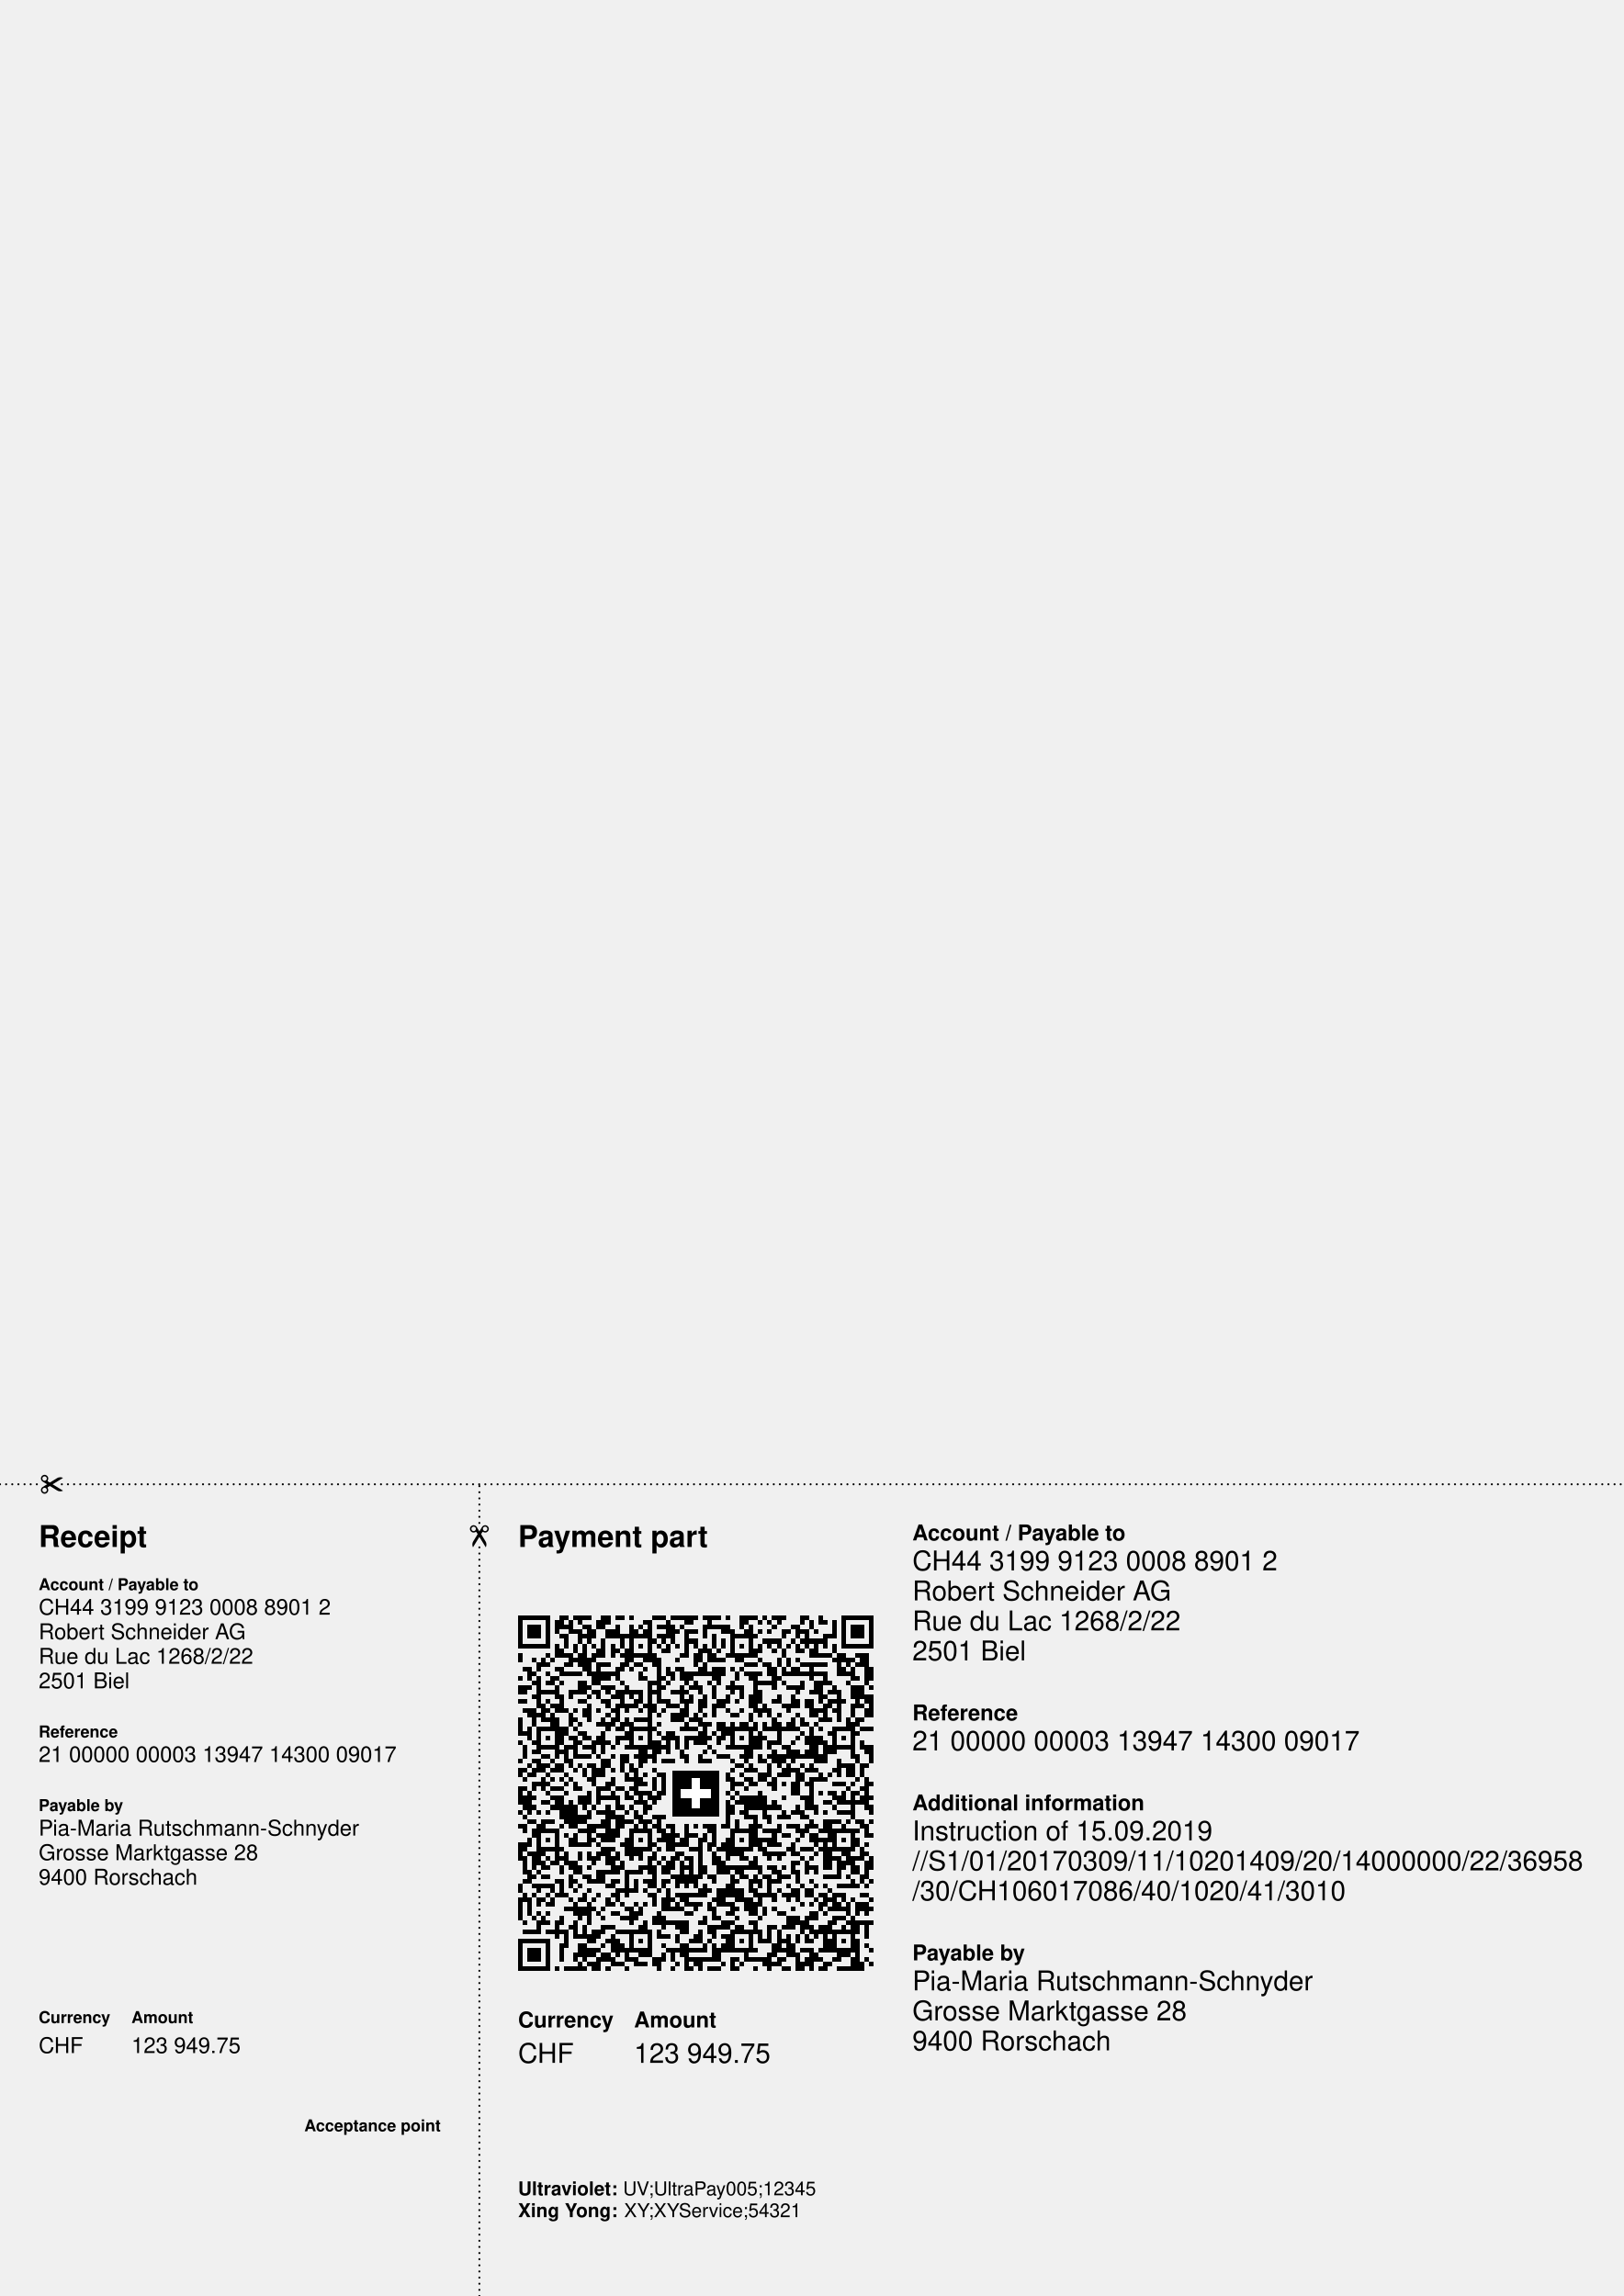
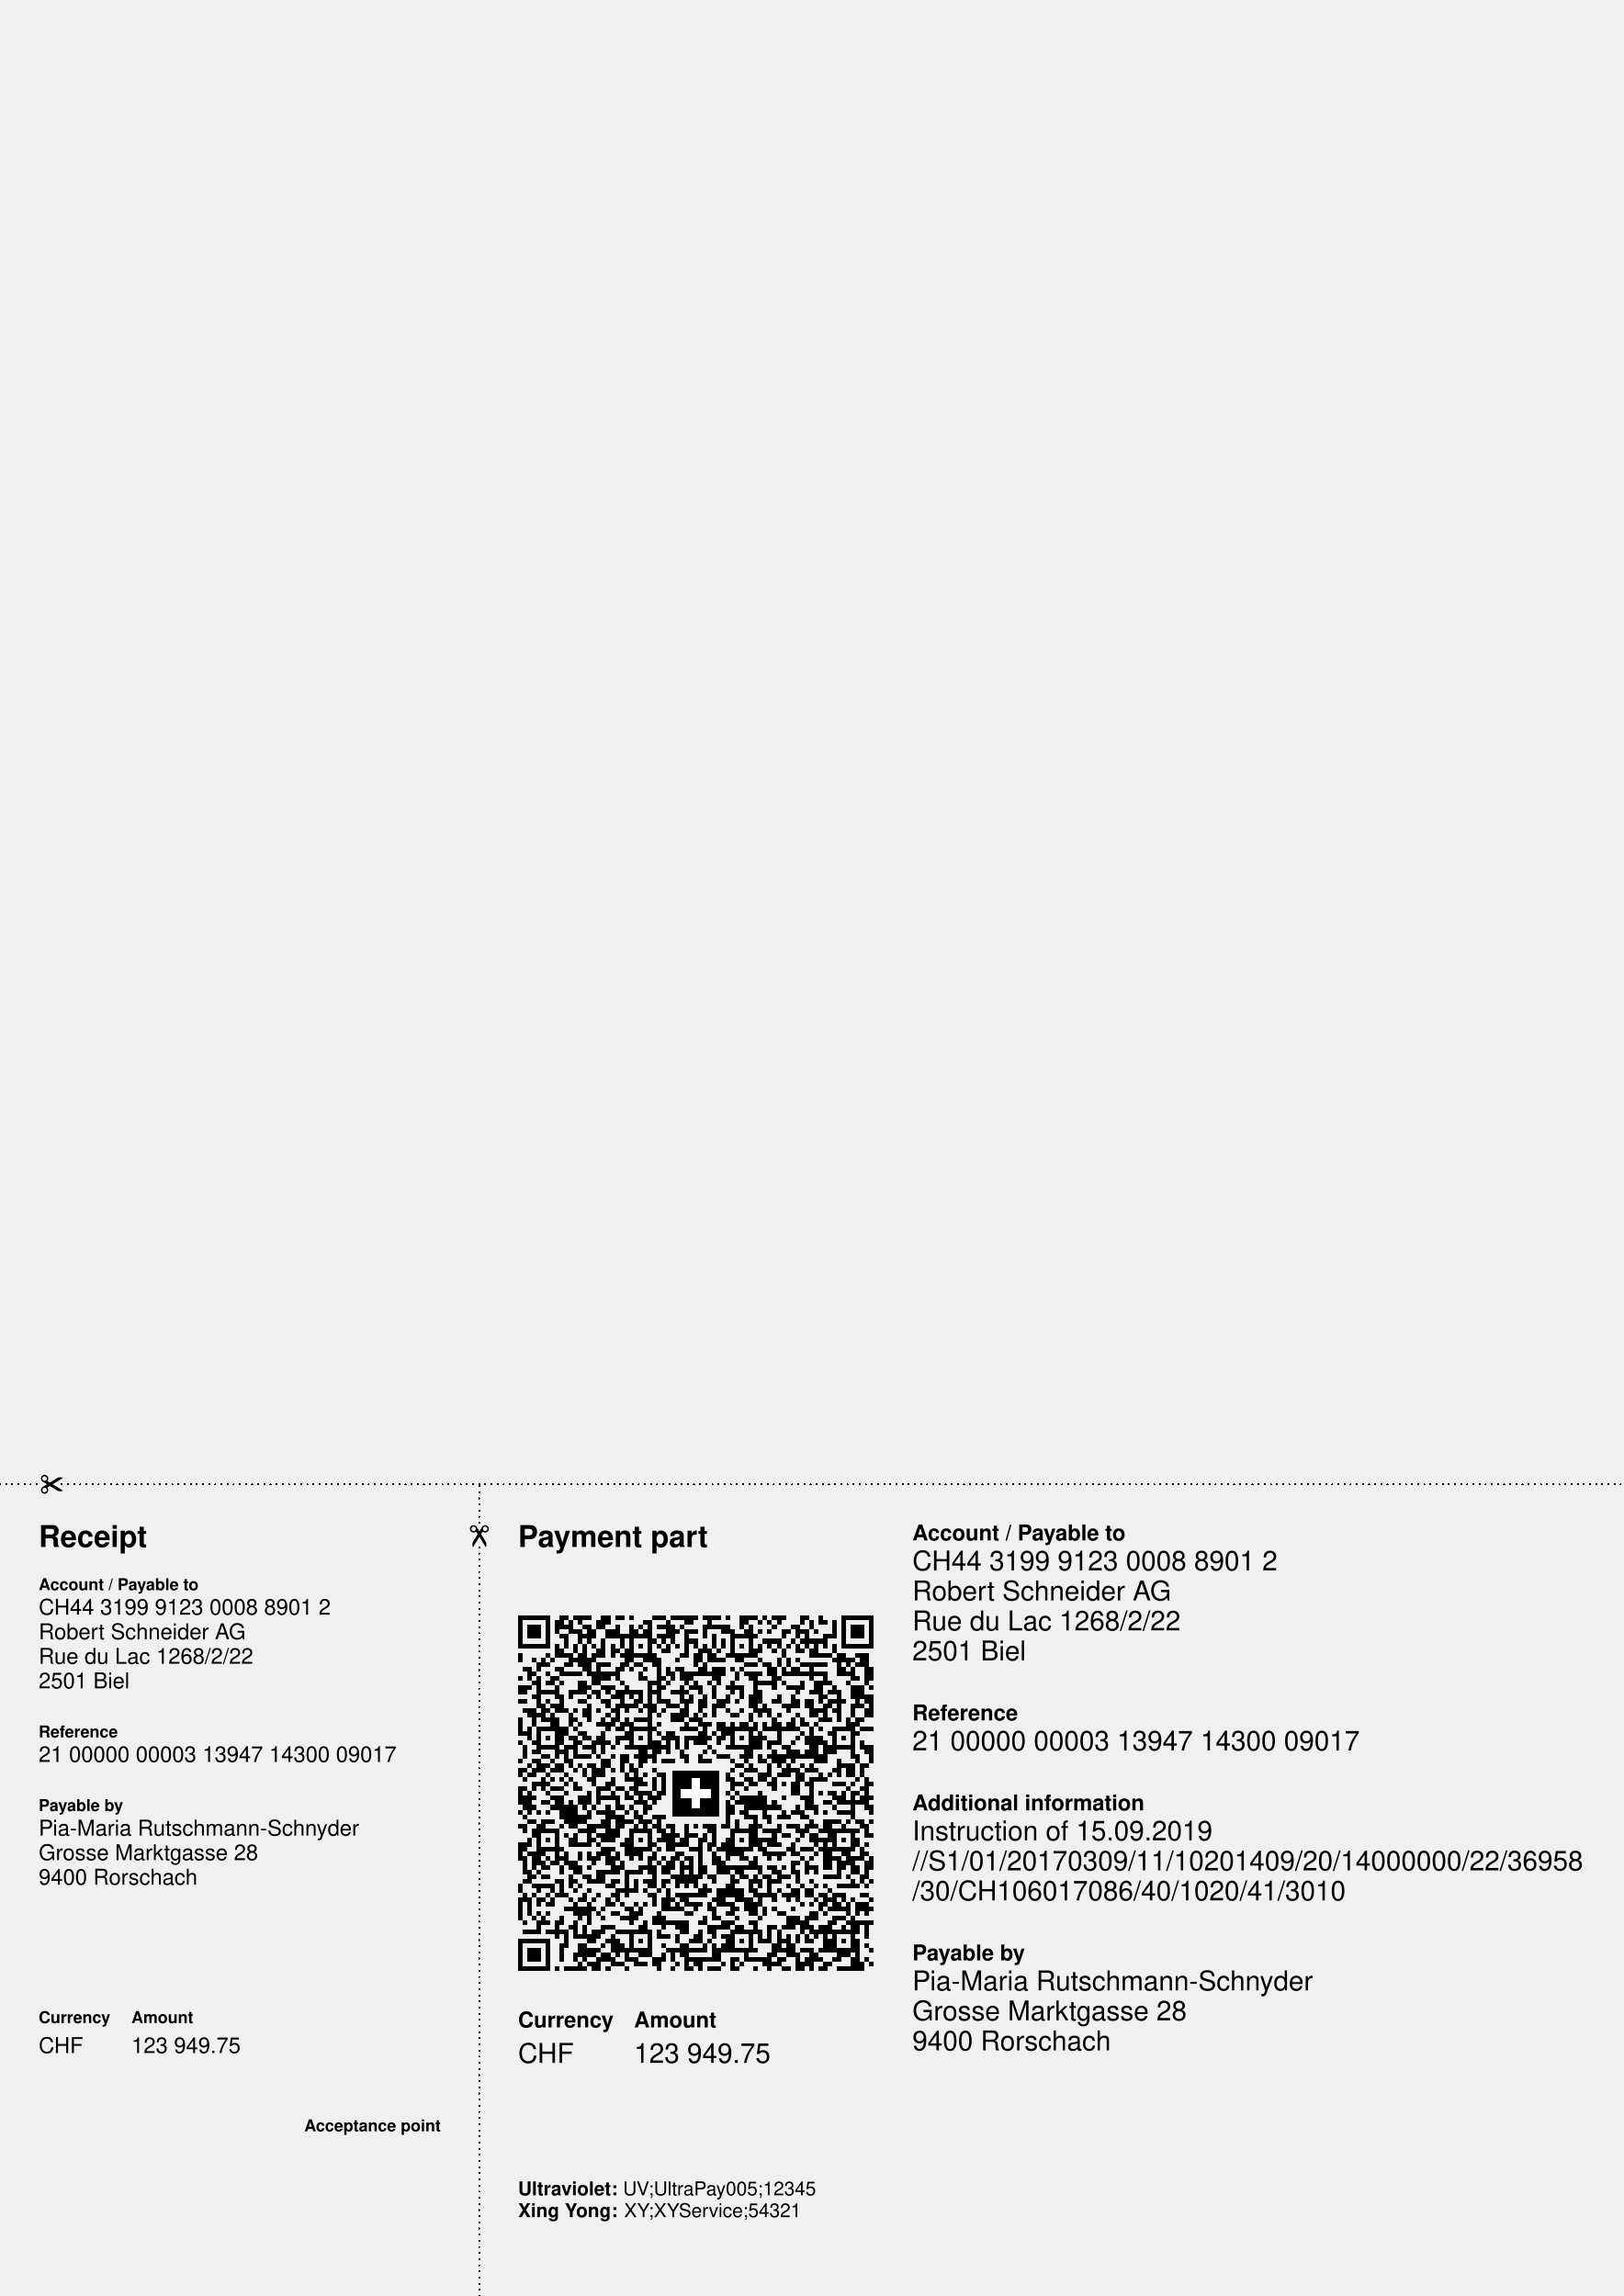
<svg xmlns="http://www.w3.org/2000/svg" width="210mm" height="297mm" version="1.1" viewBox="0 0 595.276 841.89">
  <g font-family="Helvetica,Arial,&quot;Liberation Sans&quot;" transform="translate(0 841.89)">
    <g transform="translate(189.921 -0)">
      <text x="0" y="-274.665" font-size="11" font-weight="bold">Payment part</text>
    </g>
    <g transform="translate(189.921 -119.055) scale(1.693)">
      <path fill="#000000" shape-rendering="crispEdges" d="M0,-77h7v1h-7zm9,0h1v3h-1zm1,0h1v1h-1zm2,0h4v1h-4zm6,0h2v2h-2zm3,0h2v1h-2z m3,0h1v1h-1zm5,0h3v1h-3zm4,0h6v1h-6zm7,0h4v1h-4zm5,0h1v1h-1zm3,0h4v1h-4z m5,0h1v1h-1zm2,0h3v1h-3zm6,0h2v1h-2zm4,0h1v2h-1zm5,0h7v1h-7zm-70,1h1v6h-1z m6,0h1v6h-1zm2,0h1v3h-1zm3,0h1v3h-1zm2,0h1v1h-1zm4,0h1v2h-1zm10,0h2v1h-2z m5,0h1v4h-1zm4,0h2v1h-2zm5,0h1v2h-1zm7,0h2v1h-2zm4,0h1v1h-1zm2,0h1v1h-1z m2,0h1v1h-1zm5,0h1v1h-1zm2,0h1v2h-1zm3,0h1v1h-1zm2,0h1v4h-1zm2,0h1v6h-1z m6,0h1v6h-1zm-74,1h3v3h-3zm8,0h1v1h-1zm4,0h2v1h-2zm4,0h1v1h-1zm3,0h1v3h-1z m3,0h1v8h-1zm2,0h1v1h-1zm2,0h1v8h-1zm2,0h2v1h-2zm3,0h1v4h-1zm2,0h1v1h-1z m5,0h1v3h-1zm2,0h4v1h-4zm6,0h1v1h-1zm2,0h1v7h-1zm5,0h1v1h-1zm4,0h2v1h-2z m13,0h3v3h-3zm-60,1h2v1h-2zm3,0h2v2h-2zm4,0h2v2h-2zm6,0h1v2h-1zm2,0h1v2h-1z m7,0h1v1h-1zm2,0h1v6h-1zm1,0h2v1h-2zm7,0h3v1h-3zm5,0h1v2h-1zm3,0h1v1h-1z m2,0h1v1h-1zm3,0h2v1h-2zm3,0h3v1h-3zm4,0h1v1h-1zm-55,1h2v1h-2zm4,0h2v1h-2z m9,0h1v3h-1zm1,0h1v1h-1zm3,0h1v1h-1zm4,0h2v1h-2zm12,0h1v3h-1zm4,0h1v5h-1z m1,0h2v1h-2zm4,0h1v1h-1zm6,0h1v1h-1zm3,0h1v1h-1zm2,0h1v3h-1zm4,0h1v3h-1z m1,0h1v1h-1zm-57,1h1v2h-1zm3,0h1v1h-1zm2,0h1v1h-1zm3,0h1v4h-1zm11,0h1v1h-1z m2,0h1v1h-1zm6,0h2v1h-2zm7,0h1v2h-1zm9,0h4v1h-4zm6,0h1v1h-1zm2,0h1v1h-1z m2,0h3v1h-3zm-62,1h5v1h-5zm7,0h1v3h-1zm4,0h1v2h-1zm2,0h1v6h-1zm2,0h1v1h-1z m4,0h1v3h-1zm6,0h1v1h-1zm4,0h1v1h-1zm2,0h1v2h-1zm2,0h1v1h-1zm4,0h1v1h-1z m2,0h1v2h-1zm8,0h1v1h-1zm4,0h1v2h-1zm2,0h1v1h-1zm2,0h1v1h-1zm2,0h1v1h-1z m2,0h1v2h-1zm4,0h1v3h-1zm4,0h1v2h-1zm3,0h5v1h-5zm-62,1h1v2h-1zm8,0h1v2h-1z m4,0h1v1h-1zm2,0h1v4h-1zm8,0h1v1h-1zm8,0h1v3h-1zm2,0h1v3h-1zm2,0h1v1h-1z m8,0h1v2h-1zm4,0h1v1h-1zm2,0h1v2h-1zm4,0h1v1h-1zm2,0h1v2h-1zm-63,1h1v2h-1z m6,0h1v1h-1zm4,0h2v1h-2zm3,0h1v3h-1zm3,0h1v2h-1zm6,0h1v1h-1zm3,0h3v1h-3z m4,0h1v3h-1zm6,0h1v1h-1zm3,0h1v3h-1zm4,0h1v2h-1zm3,0h1v1h-1zm2,0h2v2h-2z m2,0h1v1h-1zm16,0h3v1h-3zm4,0h1v5h-1zm1,0h1v2h-1zm3,0h3v1h-3zm-70,1h1v1h-1z m2,0h1v2h-1zm2,0h1v1h-1zm4,0h2v1h-2zm4,0h1v4h-1zm12,0h1v1h-1zm3,0h1v10h-1z m4,0h1v1h-1zm9,0h2v1h-2zm9,0h1v1h-1zm4,0h1v2h-1zm2,0h1v2h-1zm2,0h1v1h-1z m8,0h1v1h-1zm3,0h2v1h-2zm3,0h2v2h-2zm-70,1h1v2h-1zm2,0h1v1h-1zm4,0h2v1h-2z m7,0h1v5h-1zm1,0h2v1h-2zm4,0h1v2h-1zm3,0h2v1h-2zm15,0h1v3h-1zm9,0h3v1h-3z m4,0h2v1h-2zm8,0h6v1h-6zm10,0h1v1h-1zm2,0h1v1h-1zm-72,1h2v1h-2zm7,0h2v1h-2z m13,0h1v3h-1zm3,0h1v1h-1zm3,0h1v1h-1zm5,0h1v2h-1zm2,0h2v1h-2zm5,0h1v2h-1z m3,0h3v2h-3zm4,0h1v1h-1zm2,0h1v1h-1zm6,0h2v2h-2zm3,0h1v2h-1zm2,0h2v2h-2z m4,0h1v3h-1zm7,0h1v2h-1zm2,0h1v3h-1zm3,0h2v3h-2zm-73,1h2v1h-2zm4,0h1v1h-1z m3,0h5v1h-5zm7,0h1v3h-1zm2,0h2v2h-2zm2,0h1v1h-1zm6,0h1v2h-1zm7,0h1v2h-1z m2,0h3v2h-3zm3,0h1v1h-1zm3,0h1v1h-1zm6,0h1v2h-1zm2,0h4v1h-4zm9,0h1v1h-1z m3,0h2v1h-2zm3,0h3v1h-3zm7,0h1v1h-1zm-71,1h1v1h-1zm2,0h1v1h-1zm2,0h1v7h-1z m3,0h2v1h-2zm20,0h1v1h-1zm4,0h1v1h-1zm11,0h2v1h-2zm8,0h2v1h-2zm5,0h1v3h-1z m1,0h1v1h-1zm10,0h1v2h-1zm7,0h1v1h-1zm-70,1h1v1h-1zm3,0h2v1h-2zm3,0h1v1h-1z m4,0h2v3h-2zm9,0h1v1h-1zm6,0h1v15h-1zm1,-0h1v1h-1zm3,0h1v1h-1zm4,0h1v1h-1z m2,0h1v2h-1zm3,0h1v1h-1zm2,0h1v1h-1zm3,0h1v3h-1zm5,0h1v7h-1zm1,0h3v1h-3z m5,0h1v1h-1zm4,0h1v2h-1zm3,0h2v3h-2zm3,0h1v1h-1zm4,0h1v1h-1zm4,0h1v1h-1z m-75,1h2v2h-2zm2,0h1v1h-1zm6,0h1v3h-1zm7,0h1v1h-1zm3,0h3v1h-3zm5,0h1v2h-1z m8,0h1v1h-1zm4,0h1v4h-1zm2,0h1v1h-1zm2,0h1v2h-1zm3,0h1v3h-1zm3,0h1v1h-1z m2,0h2v1h-2zm11,0h3v1h-3zm10,0h1v2h-1zm4,0h3v3h-3zm4,0h1v1h-1zm-71,1h3v1h-3z m6,0h2v1h-2zm5,0h2v1h-2zm3,0h1v1h-1zm2,0h2v2h-2zm3,0h3v1h-3zm5,0h1v1h-1z m4,0h2v1h-2zm3,0h1v1h-1zm12,0h1v2h-1zm4,0h1v3h-1zm8,0h1v1h-1zm3,0h1v1h-1z m4,0h1v1h-1zm2,0h1v7h-1zm-66,1h1v1h-1zm6,0h1v4h-1zm2,0h1v1h-1zm4,0h1v1h-1z m2,0h1v1h-1zm3,0h1v1h-1zm4,0h1v1h-1zm2,0h1v2h-1zm11,0h1v2h-1zm3,0h1v3h-1z m5,0h1v2h-1zm5,0h1v3h-1zm6,0h1v2h-1zm3,0h1v3h-1zm6,0h2v1h-2zm10,0h2v2h-2z m-75,1h2v1h-2zm6,0h1v1h-1zm7,0h2v1h-2zm5,0h2v1h-2zm4,0h1v2h-1zm3,0h1v2h-1z m6,0h2v1h-2zm5,0h1v4h-1zm3,0h1v3h-1zm4,0h2v2h-2zm4,0h1v1h-1zm8,0h1v1h-1z m5,0h1v2h-1zm2,0h2v2h-2zm3,0h1v1h-1zm2,0h2v1h-2zm3,0h1v1h-1zm3,0h1v2h-1z m-68,1h1v4h-1zm2,0h2v1h-2zm8,0h1v4h-1zm4,0h1v1h-1zm2,0h1v4h-1zm2,0h2v1h-2z m4,0h1v1h-1zm2,0h1v2h-1zm3,0h3v1h-3zm10,0h1v3h-1zm11,0h1v2h-1zm4,0h2v1h-2z m9,0h1v4h-1zm1,0h1v1h-1zm5,0h1v3h-1zm2,0h1v1h-1zm2,0h1v3h-1zm-75,1h3v1h-3z m5,0h1v1h-1zm2,0h1v1h-1zm2,0h1v1h-1zm2,0h1v1h-1zm2,0h1v2h-1zm3,0h1v1h-1z m3,0h1v1h-1zm3,0h1v1h-1zm3,0h1v1h-1zm5,0h1v1h-1zm4,0h1v3h-1zm10,0h1v1h-1z m3,0h1v1h-1zm4,0h1v2h-1zm2,0h1v2h-1zm4,0h1v1h-1zm5,0h2v2h-2zm2,0h1v1h-1z m3,0h1v1h-1zm7,0h1v2h-1zm-73,1h3v1h-3zm5,0h1v4h-1zm4,0h1v3h-1zm8,0h1v1h-1z m11,0h1v1h-1zm3,0h2v2h-2zm5,0h1v2h-1zm2,0h1v1h-1zm6,0h2v1h-2zm4,0h1v2h-1z m6,0h1v1h-1zm4,0h1v1h-1zm-60,1h1v4h-1zm3,0h1v2h-1zm3,0h1v1h-1zm2,-0h1v9h-1z m4,0h1v1h-1zm6,0h1v2h-1zm2,0h1v2h-1zm3,0h1v2h-1zm2,0h3v1h-3zm12,0h1v1h-1z m2,0h1v2h-1zm16,0h1v3h-1zm4,0h1v3h-1zm2,0h1v2h-1zm4,0h1v1h-1zm2,0h1v1h-1z m4,0h1v3h-1zm2,0h2v1h-2zm-60,1h1v1h-1zm4,0h1v1h-1zm2,0h1v2h-1zm3,0h1v2h-1z m2,0h1v6h-1zm6,0h1v1h-1zm6,0h1v2h-1zm4,0h1v5h-1zm1,0h1v1h-1zm2,0h2v2h-2z m3,0h1v6h-1zm2,0h2v2h-2zm3,0h1v2h-1zm2,0h1v2h-1zm3,0h1v5h-1zm2,0h1v2h-1z m4,0h1v1h-1zm2,0h1v1h-1zm8,-0h1v8h-1zm1,0h1v1h-1zm-71,1h1v3h-1zm2,-0h1v6h-1z m1,0h2v1h-2zm4,0h2v2h-2zm3,0h1v1h-1zm9,0h1v1h-1zm4,0h3v1h-3zm4,0h1v1h-1z m6,0h1v1h-1zm2,0h2v1h-2zm8,0h1v2h-1zm2,0h1v1h-1zm3,-0h1v7h-1zm4,0h1v1h-1z m3,0h1v1h-1zm3,0h1v1h-1zm3,-0h1v7h-1zm2,0h1v1h-1zm3,-0h1v6h-1zm1,0h2v1h-2z m5,0h3v1h-3zm-73,1h1v1h-1zm12,0h2v1h-2zm5,-0h1v5h-1zm5,0h1v2h-1zm7,0h1v1h-1z m2,-0h1v5h-1zm1,0h1v2h-1zm6,0h1v3h-1zm3,0h1v1h-1zm2,0h1v2h-1zm8,0h1v4h-1z m9,0h1v1h-1zm6,0h1v1h-1zm6,0h1v1h-1zm-67,1h1v1h-1zm3,0h1v2h-1zm2,0h2v1h-2z m3,0h2v1h-2zm3,0h1v2h-1zm4,0h2v1h-2zm5,0h1v1h-1zm5,0h1v1h-1zm3,0h1v3h-1z m2,0h3v1h-3zm5,0h1v1h-1zm2,0h1v2h-1zm5,0h1v1h-1zm3,0h1v3h-1zm2,0h1v1h-1z m7,0h1v1h-1zm2,0h1v2h-1zm2,0h1v6h-1zm1,0h1v2h-1zm5,0h1v1h-1zm-70,1h1v1h-1z m3,0h1v1h-1zm9,-0h1v4h-1zm1,0h1v1h-1zm3,-0h1v3h-1zm3,0h1v1h-1zm2,0h1v1h-1z m8,-0h2v3h-2zm7,0h1v2h-1zm2,0h1v1h-1zm16,0h2v1h-2zm5,0h1v1h-1zm7,0h1v5h-1z m8,0h1v2h-1zm-73,1h1v3h-1zm4,0h3v1h-3zm5,0h1v4h-1zm1,0h1v1h-1zm3,0h2v1h-2z m6,0h1v1h-1zm3,0h1v1h-1zm2,0h3v1h-3zm6,0h1v1h-1zm10,0h1v1h-1zm4,0h1v1h-1z m2,0h3v1h-3zm7,0h1v1h-1zm3,0h2v1h-2zm10,-0h1v2h-1zm2,0h3v1h-3zm6,-0h2v2h-2z m-72,1h1v1h-1zm6,0h1v1h-1zm17,0h2v3h-2zm9,-0h1v2h-1zm5,0h1v1h-1zm2,0h1v1h-1z m7,0h1v3h-1zm6,0h1v3h-1zm3,-0h3v2h-3zm4,0h1v2h-1zm-57,1h2v1h-2zm8,0h3v1h-3z m4,0h1v1h-1zm3,0h1v1h-1zm2,0h2v2h-2zm3,-0h1v1h-1zm3,0h2v1h-2zm8,0h1v2h-1z m3,0h1v2h-1zm4,-0h3v1h-3zm5,0h1v1h-1zm4,0h1v2h-1zm2,-0h1v1h-1zm2,0h2v2h-2z m5,-0h1v1h-1zm4,0h1v2h-1zm8,0h1v2h-1zm3,0h1v2h-1zm-76,1h1v1h-1zm3,0h2v1h-2z m4,0h1v1h-1zm4,0h1v2h-1zm7,0h2v2h-2zm11,0h1v1h-1zm2,0h3v1h-3zm9,0h2v1h-2z m6,0h1v1h-1zm7,0h1v1h-1zm6,0h1v1h-1zm10,0h1v4h-1zm-67,1h1v1h-1zm2,0h2v2h-2z m2,0h1v1h-1zm2,0h2v2h-2zm5,0h1v1h-1zm2,0h2v1h-2zm7,0h1v2h-1zm2,0h1v2h-1z m2,0h1v1h-1zm21,0h2v1h-2zm3,0h1v2h-1zm4,0h1v3h-1zm2,0h1v1h-1zm2,0h1v3h-1z m3,0h1v1h-1zm2,0h1v2h-1zm7,0h3v1h-3zm4,0h1v3h-1zm1,0h1v1h-1zm-75,1h2v1h-2z m3,0h1v2h-1zm4,0h1v1h-1zm5,0h1v1h-1zm2,0h1v2h-1zm2,0h3v2h-3zm4,0h1v1h-1z m5,-0h1v6h-1zm4,0h1v1h-1zm17,0h1v1h-1zm3,0h1v1h-1zm2,0h1v1h-1zm6,0h1v2h-1z m2,0h2v1h-2zm3,0h1v1h-1zm2,0h1v1h-1zm4,0h1v1h-1zm3,0h2v2h-2zm-71,1h1v1h-1z m2,0h1v1h-1zm4,0h1v1h-1zm4,0h1v1h-1zm13,0h1v2h-1zm4,0h1v1h-1zm3,0h2v1h-2z m15,0h1v2h-1zm3,0h1v1h-1zm4,0h2v2h-2zm4,0h1v1h-1zm4,-0h1v5h-1zm1,0h1v2h-1z m4,0h1v2h-1zm2,0h1v1h-1zm-66,1h1v1h-1zm4,-0h1v3h-1zm2,0h1v1h-1zm2,0h1v1h-1z m2,0h1v1h-1zm4,0h2v1h-2zm5,-0h1v2h-1zm4,0h1v1h-1zm2,-0h1v2h-1zm3,0h1v3h-1z m2,0h1v4h-1zm15,0h1v3h-1zm3,0h2v1h-2zm6,-0h1v3h-1zm8,0h1v7h-1zm1,0h1v1h-1z m2,0h1v1h-1zm7,0h1v1h-1zm2,-0h1v7h-1zm-72,1h2v1h-2zm3,0h1v1h-1zm4,0h1v1h-1z m2,0h1v2h-1zm4,0h1v1h-1zm3,0h1v2h-1zm8,0h1v1h-1zm20,0h2v1h-2zm3,0h2v1h-2z m4,0h1v1h-1zm3,0h1v1h-1zm2,0h1v3h-1zm3,0h1v1h-1zm6,0h3v1h-3zm4,0h1v1h-1z m4,0h1v1h-1zm-76,1h1v4h-1zm1,0h1v1h-1zm2,0h1v1h-1zm4,0h3v1h-3zm6,0h1v1h-1z m4,0h1v4h-1zm1,0h1v1h-1zm3,0h2v1h-2zm3,0h1v1h-1zm25,0h1v1h-1zm22,0h1v1h-1z m3,0h1v1h-1zm-72,1h1v5h-1zm4,0h1v1h-1zm4,0h1v1h-1zm5,0h1v3h-1zm5,0h1v2h-1z m3,0h1v2h-1zm3,0h3v1h-3zm4,0h1v2h-1zm15,0h1v1h-1zm2,0h1v1h-1zm5,0h1v4h-1z m13,0h1v1h-1zm2,0h2v1h-2zm3,0h1v3h-1zm2,0h1v6h-1zm1,0h1v1h-1zm-72,1h1v3h-1z m2,0h1v1h-1zm4,0h3v1h-3zm6,0h2v2h-2zm5,0h2v1h-2zm3,0h1v3h-1zm3,0h1v1h-1z m2,0h1v2h-1zm2,0h2v1h-2zm18,0h1v1h-1zm2,0h4v2h-4zm5,0h1v5h-1zm4,0h1v1h-1z m4,0h2v1h-2zm7,0h2v1h-2zm6,0h1v2h-1zm2,0h1v1h-1zm-71,1h2v1h-2zm3,0h2v2h-2z m3,0h1v6h-1zm14,0h1v1h-1zm2,0h1v3h-1zm2,0h1v1h-1zm16,0h1v6h-1zm2,0h1v1h-1z m8,0h1v2h-1zm7,0h1v2h-1zm4,0h2v1h-2zm3,0h1v1h-1zm2,0h1v1h-1zm2,0h1v1h-1z m-70,1h1v1h-1zm4,0h1v1h-1zm3,0h1v4h-1zm2,0h1v5h-1zm2,0h1v1h-1zm2,0h1v1h-1z m3,0h1v8h-1zm3,0h1v1h-1zm2,0h1v1h-1zm4,0h1v1h-1zm18,0h1v2h-1zm3,0h3v1h-3z m5,0h1v1h-1zm2,0h1v1h-1zm4,0h1v2h-1zm4,0h1v2h-1zm4,0h1v1h-1zm8,0h1v2h-1z m-76,1h1v1h-1zm4,0h1v1h-1zm2,0h1v1h-1zm3,0h1v2h-1zm6,0h1v2h-1zm2,0h2v1h-2z m3,0h1v2h-1zm3,0h1v1h-1zm2,0h1v2h-1zm23,0h2v1h-2zm9,0h1v2h-1zm2,0h1v1h-1z m2,0h1v2h-1zm5,0h1v1h-1zm3,0h3v1h-3zm-68,1h1v1h-1zm12,0h2v2h-2zm8,0h2v3h-2z m5,0h1v2h-1zm3,0h3v1h-3zm20,0h3v1h-3zm5,0h1v2h-1zm2,0h1v1h-1zm2,0h1v1h-1z m4,0h1v1h-1zm-60,1h2v1h-2zm3,0h3v1h-3zm13,0h1v2h-1zm5,0h2v1h-2zm4,0h1v3h-1z m1,0h1v1h-1zm2,0h1v3h-1zm17,0h1v3h-1zm4,0h1v6h-1zm12,0h1v2h-1zm3,0h2v3h-2z m2,0h2v1h-2zm3,0h1v1h-1zm2,0h2v1h-2zm3,0h1v1h-1zm-76,1h2v1h-2zm4,0h1v9h-1z m1,0h1v2h-1zm4,0h1v1h-1zm6,0h1v5h-1zm1,0h2v1h-2zm9,0h1v2h-1zm4,0h1v1h-1z m3,0h2v1h-2zm4,0h1v5h-1zm2,0h1v1h-1zm2,0h3v1h-3zm4,0h1v1h-1zm6,0h1v6h-1z m2,0h1v1h-1zm4,0h1v2h-1zm2,0h3v1h-3zm4,0h1v2h-1zm2,0h1v1h-1zm6,0h1v2h-1z m4,0h2v1h-2zm-73,1h1v1h-1zm2,0h1v2h-1zm3,0h3v1h-3zm7,0h2v1h-2zm3,0h1v1h-1z m4,0h2v2h-2zm4,0h1v7h-1zm2,0h1v1h-1zm2,0h1v5h-1zm3,0h1v3h-1zm2,0h1v5h-1z m8,0h2v1h-2zm5,0h1v6h-1zm2,0h2v1h-2zm5,0h3v1h-3zm7,0h2v1h-2zm5,0h1v1h-1z m3,0h1v5h-1zm1,0h1v1h-1zm2,0h3v1h-3zm4,0h1v2h-1zm-67,1h1v7h-1zm2,0h1v1h-1z m2,0h1v3h-1zm5,0h2v1h-2zm15,0h1v4h-1zm2,0h1v1h-1zm3,0h2v1h-2zm3,0h1v2h-1z m2,0h1v3h-1zm13,0h1v3h-1zm2,0h2v1h-2zm4,0h1v1h-1zm2,0h2v2h-2zm4,0h1v2h-1z m5,0h1v4h-1zm4,0h1v1h-1zm-74,1h1v2h-1zm4,0h1v1h-1zm5,0h1v2h-1zm5,0h1v1h-1z m2,0h1v1h-1zm2,0h1v1h-1zm3,0h1v4h-1zm3,0h1v1h-1zm4,0h1v1h-1zm5,0h1v2h-1z m4,0h1v9h-1zm6,0h1v5h-1zm3,0h1v1h-1zm4,0h3v1h-3zm8,0h1v1h-1zm5,0h2v1h-2z m5,0h1v1h-1zm3,0h1v2h-1zm-73,1h2v2h-2zm13,0h2v1h-2zm4,0h1v1h-1zm5,0h1v1h-1z m7,0h1v1h-1zm5,0h1v1h-1zm7,0h1v2h-1zm3,0h1v2h-1zm8,0h1v2h-1zm2,0h1v1h-1z m2,0h1v1h-1zm3,0h1v3h-1zm5,0h1v1h-1zm2,0h1v6h-1zm9,0h1v1h-1zm-70,1h3v1h-3z m4,0h1v1h-1zm9,0h2v2h-2zm2,0h1v1h-1zm5,0h2v2h-2zm2,0h1v1h-1zm3,0h1v1h-1z m7,0h2v1h-2zm6,0h1v1h-1zm4,0h2v2h-2zm2,0h1v1h-1zm4,0h1v2h-1zm5,0h1v1h-1z m3,0h3v1h-3zm4,0h1v1h-1zm2,0h1v5h-1zm2,0h3v1h-3zm5,0h1v3h-1zm-74,1h1v2h-1z m2,0h2v1h-2zm3,0h1v1h-1zm5,-0h1v3h-1zm3,0h1v2h-1zm2,0h1v2h-1zm2,0h1v2h-1z m4,0h1v2h-1zm8,0h1v2h-1zm5,0h2v1h-2zm8,-0h1v3h-1zm12,0h4v1h-4zm6,0h1v1h-1z m4,0h1v1h-1zm6,0h2v1h-2zm5,0h1v1h-1zm-74,1h1v4h-1zm2,0h1v3h-1zm3,0h1v1h-1z m3,0h1v1h-1zm7,-0h1v2h-1zm3,0h2v2h-2zm7,0h1v1h-1zm2,0h1v4h-1zm3,0h1v1h-1z m2,0h1v3h-1zm1,0h1v1h-1zm2,0h2v1h-2zm7,0h1v4h-1zm5,0h2v1h-2zm3,0h1v3h-1z m3,0h1v1h-1zm2,0h1v1h-1zm5,0h1v1h-1zm2,0h1v1h-1zm5,0h2v1h-2zm3,-0h2v2h-2z m2,0h1v1h-1zm3,0h1v3h-1zm-71,1h1v2h-1zm2,-0h1v1h-1zm4,0h2v2h-2zm11,0h1v2h-1z m8,-0h1v1h-1zm2,0h1v3h-1zm3,-0h1v5h-1zm2,0h1v5h-1zm7,0h1v3h-1zm6,0h1v2h-1z m9,0h1v3h-1zm1,-0h1v1h-1zm2,0h1v3h-1zm7,0h2v2h-2zm6,-0h1v4h-1zm-69,1h1v1h-1z m3,0h1v2h-1zm4,0h1v2h-1zm2,0h1v1h-1zm5,0h2v2h-2zm6,0h2v1h-2zm3,-0h1v5h-1z m2,0h1v2h-1zm5,0h1v1h-1zm4,0h1v2h-1zm5,0h5v1h-5zm7,0h1v2h-1zm2,0h2v1h-2z m3,0h1v1h-1zm6,0h2v1h-2zm9,0h2v2h-2zm-70,1h1v3h-1zm2,0h1v1h-1zm8,0h1v1h-1z m5,-0h2v3h-2zm2,0h1v1h-1zm4,0h1v6h-1zm1,0h3v1h-3zm21,0h1v1h-1zm2,0h2v1h-2z m8,0h2v1h-2zm5,-0h1v3h-1zm4,0h1v1h-1zm5,-0h1v2h-1zm-66,1h1v1h-1zm2,0h2v1h-2z m6,0h1v3h-1zm3,0h2v1h-2zm19,0h2v1h-2zm3,0h1v3h-1zm2,0h1v3h-1zm3,0h2v1h-2z m5,0h1v5h-1zm2,0h2v1h-2zm3,0h1v2h-1zm2,0h2v1h-2zm3,0h3v1h-3zm10,0h3v1h-3z m5,0h1v1h-1zm3,0h1v2h-1zm-73,1h1v1h-1zm7,0h2v1h-2zm4,0h1v1h-1zm3,0h2v1h-2z m5,0h2v1h-2zm5,0h1v3h-1zm2,0h2v1h-2zm4,0h2v1h-2zm3,0h1v2h-1zm8,0h1v1h-1z m5,0h1v1h-1zm3,0h1v3h-1zm2,0h1v2h-1zm2,0h1v4h-1zm1,0h2v1h-2zm8,0h1v1h-1z m9,0h1v2h-1zm4,0h1v1h-1zm-76,1h1v2h-1zm3,0h5v1h-5zm6,0h1v3h-1zm4,0h1v1h-1z m6,0h2v1h-2zm9,0h1v1h-1zm3,0h1v1h-1zm9,0h1v3h-1zm5,0h1v3h-1zm13,0h1v1h-1z m3,0h1v1h-1zm3,0h1v1h-1zm2,0h1v1h-1zm3,0h3v1h-3zm4,0h1v1h-1zm2,0h1v1h-1z m-71,1h1v1h-1zm3,0h1v1h-1zm5,0h1v1h-1zm3,0h1v1h-1zm6,0h1v3h-1zm1,0h1v1h-1z m2,0h1v1h-1zm3,0h1v1h-1zm3,0h1v1h-1zm2,0h1v5h-1zm7,0h1v2h-1zm2,0h1v1h-1z m2,0h2v4h-2zm4,0h2v3h-2zm4,0h1v2h-1zm5,0h1v1h-1zm3,0h2v2h-2zm3,0h2v2h-2z m5,0h1v1h-1zm-66,1h1v2h-1zm2,0h1v1h-1zm3,0h1v1h-1zm2,0h1v1h-1zm2,0h1v1h-1z m4,0h1v2h-1zm3,0h1v1h-1zm3,0h1v1h-1zm8,0h2v1h-2zm6,0h5v1h-5zm18,0h1v3h-1z m1,0h1v1h-1zm2,0h1v2h-1zm2,0h2v1h-2zm8,0h2v1h-2zm3,0h1v4h-1zm1,0h2v1h-2z m5,0h2v1h-2zm-74,1h1v5h-1zm2,0h1v4h-1zm2,0h2v1h-2zm3,0h1v2h-1zm4,0h1v1h-1z m2,0h1v1h-1zm3,0h1v1h-1zm3,0h1v2h-1zm10,0h1v2h-1zm2,0h1v3h-1zm2,0h1v1h-1z m2,0h2v1h-2zm7,0h1v1h-1zm7,0h2v3h-2zm9,0h1v1h-1zm2,0h1v1h-1zm4,0h1v1h-1z m2,0h2v1h-2zm4,0h1v1h-1zm2,0h1v1h-1zm4,0h1v1h-1zm-72,1h1v1h-1zm2,0h1v1h-1z m6,0h1v3h-1zm3,0h1v5h-1zm5,0h1v1h-1zm2,0h1v1h-1zm3,0h1v1h-1zm2,0h1v1h-1z m7,0h1v2h-1zm2,0h4v1h-4zm5,0h1v2h-1zm4,0h2v1h-2zm6,0h1v3h-1zm10,0h1v1h-1z m2,0h1v1h-1zm2,0h2v1h-2zm4,0h1v2h-1zm2,0h1v3h-1zm2,0h3v2h-3zm-63,1h2v1h-2z m3,0h2v2h-2zm3,0h1v1h-1zm2,0h1v1h-1zm5,0h2v1h-2zm3,0h1v2h-1zm7,0h1v1h-1z m2,0h1v1h-1zm3,0h1v1h-1zm4,0h1v3h-1zm4,0h2v1h-2zm7,0h1v2h-1zm2,0h1v1h-1z m4,0h1v1h-1zm6,0h1v1h-1zm2,0h1v1h-1zm3,0h1v1h-1zm6,0h1v1h-1zm-72,1h1v1h-1z m2,0h1v1h-1zm11,0h1v1h-1zm3,0h2v1h-2zm4,0h2v2h-2zm6,0h1v3h-1zm6,0h2v1h-2z m9,0h2v1h-2zm5,0h1v1h-1zm6,0h2v1h-2zm7,0h2v2h-2zm3,0h1v1h-1zm7,0h1v1h-1z m2,0h1v1h-1zm-72,1h1v1h-1zm2,-0h1v2h-1zm4,0h1v2h-1zm4,0h1v1h-1zm5,0h1v1h-1z m4,0h2v1h-2zm7,-0h1v2h-1zm2,0h1v3h-1zm9,-0h1v2h-1zm3,0h1v1h-1zm4,0h1v1h-1z m5,0h1v1h-1zm6,-0h3v2h-3zm4,0h1v3h-1zm6,0h3v1h-3zm4,0h1v8h-1zm-71,1h1v1h-1z m3,0h1v3h-1zm2,-0h1v1h-1zm2,0h1v4h-1zm4,0h1v4h-1zm12,-0h1v1h-1zm3,0h1v3h-1z m5,-0h5v1h-5zm7,0h1v1h-1zm5,0h2v2h-2zm2,0h1v1h-1zm4,0h2v1h-2zm11,0h1v3h-1z m6,0h1v3h-1zm1,-0h1v1h-1zm3,0h1v1h-1zm2,0h4v1h-4zm-62,1h1v1h-1zm3,0h1v3h-1z m4,-0h3v1h-3zm8,0h1v2h-1zm8,0h3v1h-3zm7,0h2v2h-2zm2,0h1v1h-1zm4,0h2v2h-2z m4,0h1v2h-1zm3,0h1v4h-1zm1,-0h1v1h-1zm2,0h3v1h-3zm6,0h1v2h-1zm2,0h2v2h-2z m5,0h1v2h-1zm3,0h1v2h-1zm2,0h1v3h-1zm-74,1h3v1h-3zm5,0h2v1h-2zm3,0h2v1h-2z m7,0h2v2h-2zm2,0h1v1h-1zm3,0h5v1h-5zm7,0h1v6h-1zm2,-0h1v2h-1zm5,0h2v1h-2z m4,0h1v3h-1zm7,-0h1v5h-1zm3,0h2v1h-2zm3,0h1v3h-1zm4,-0h1v5h-1zm8,0h1v2h-1z m4,0h1v5h-1zm1,0h1v1h-1zm2,0h1v1h-1zm-61,1h1v3h-1zm3,0h1v1h-1zm2,0h1v2h-1z m5,0h1v4h-1zm4,0h1v4h-1zm7,0h2v1h-2zm3,0h1v2h-1zm4,0h1v2h-1zm4,0h1v1h-1z m2,0h2v1h-2zm6,0h1v4h-1zm8,0h1v5h-1zm2,0h1v2h-1zm2,0h1v2h-1zm4,0h1v4h-1z m-66,1h7v1h-7zm16,0h1v1h-1zm3,0h1v1h-1zm2,0h1v4h-1zm5,0h1v1h-1zm11,0h1v1h-1z m4,0h1v1h-1zm4,0h1v3h-1zm3,0h1v1h-1zm5,0h1v1h-1zm4,0h1v1h-1zm6,0h1v1h-1z m4,0h1v3h-1zm3,0h1v1h-1zm3,0h1v7h-1zm-73,1h1v6h-1zm6,0h1v6h-1zm3,0h1v4h-1z m4,0h2v3h-2zm5,-0h1v1h-1zm4,0h1v2h-1zm9,-0h1v1h-1zm4,0h2v3h-2zm5,0h1v2h-1z m2,0h1v4h-1zm2,0h1v2h-1zm11,0h1v3h-1zm4,0h1v3h-1zm16,-0h1v1h-1zm-73,1h3v3h-3z m13,0h2v2h-2zm2,-0h1v1h-1zm6,0h1v3h-1zm2,-0h3v1h-3zm7,0h3v1h-3zm5,0h3v1h-3z m6,0h1v3h-1zm4,-0h3v1h-3zm4,0h1v1h-1zm6,0h1v1h-1zm4,0h3v1h-3zm4,0h1v1h-1z m4,0h3v2h-3zm7,-0h1v1h-1zm-64,1h1v2h-1zm6,0h2v2h-2zm8,0h2v1h-2zm5,0h1v2h-1z m2,0h1v2h-1zm16,0h1v2h-1zm5,0h1v4h-1zm6,0h1v4h-1zm3,0h2v2h-2zm-49,1h1v1h-1z m3,0h1v3h-1zm3,0h1v2h-1zm4,0h2v1h-2zm5,0h2v2h-2zm7,0h6v1h-6zm10,0h1v3h-1z m1,0h1v1h-1zm3,0h4v1h-4zm6,0h2v1h-2zm6,0h1v2h-1zm3,0h1v1h-1zm3,0h2v1h-2z m4,0h1v3h-1zm3,0h1v1h-1zm-62,1h1v2h-1zm2,0h2v1h-2zm6,0h2v1h-2zm4,0h3v1h-3z m9,0h1v1h-1zm2,0h1v2h-1zm2,0h2v1h-2zm6,0h1v1h-1zm4,0h1v1h-1zm5,0h1v1h-1z m2,0h2v1h-2zm6,0h1v2h-1zm2,0h1v2h-1zm3,0h2v1h-2zm8,0h1v2h-1zm2,0h1v1h-1z m-75,1h5v1h-5zm7,0h1v1h-1zm2,0h3v1h-3zm4,0h1v1h-1zm2,0h1v1h-1zm3,0h1v1h-1z m4,0h1v1h-1zm7,0h1v1h-1zm3,0h1v1h-1zm4,0h1v1h-1zm2,0h1v1h-1zm2,0h3v1h-3z m6,0h1v1h-1zm4,0h1v1h-1zm6,0h2v1h-2zm8,0h2v1h-2zm4,0h3v1h-3z" />
    </g>
    <g transform="translate(189.921 -119.055)">
      <path fill="#000000" shape-rendering="crispEdges" d="M56.693,-73.701h17.008v17.008h-17.008z" />
      <path fill="#ffffff" shape-rendering="crispEdges" d="M63.543,-70.709h3.307v11.024h-3.307zm-3.858,3.858h11.024v3.307h-11.024z" />
    </g>
    <g transform="translate(189.921 -0)">
      <text x="0" y="-98.482" font-size="8" font-weight="bold">Currency</text>
      <text x="0" y="-85.482" font-size="10">CHF</text>
      <text x="42.52" y="-98.482" font-size="8" font-weight="bold">Amount</text>
      <text x="42.52" y="-85.482" font-size="10">123 949.75</text>
    </g>
    <g transform="translate(334.488 -0)">
      <text x="0" y="-277.065" font-size="8" font-weight="bold">Account / Payable to</text>
      <text x="0" y="-266.065" font-size="10">CH44 3199 9123 0008 8901 2</text>
      <text x="0" y="-255.065" font-size="10">Robert Schneider AG</text>
      <text x="0" y="-244.065" font-size="10">Rue du Lac 1268/2/22</text>
      <text x="0" y="-233.065" font-size="10">2501 Biel</text>
      <text x="0" y="-211.065" font-size="8" font-weight="bold">Reference</text>
      <text x="0" y="-200.065" font-size="10">21 00000 00003 13947 14300 09017</text>
      <text x="0" y="-178.065" font-size="8" font-weight="bold">Additional information</text>
      <text x="0" y="-167.065" font-size="10">Instruction of 15.09.2019</text>
      <text x="0" y="-156.065" font-size="10">//S1/01/20170309/11/10201409/20/14000000/22/36958</text>
      <text x="0" y="-145.065" font-size="10">/30/CH106017086/40/1020/41/3010</text>
      <text x="0" y="-123.065" font-size="8" font-weight="bold">Payable by</text>
      <text x="0" y="-112.065" font-size="10">Pia-Maria Rutschmann-Schnyder</text>
      <text x="0" y="-101.065" font-size="10">Grosse Marktgasse 28</text>
      <text x="0" y="-90.065" font-size="10">9400 Rorschach</text>
    </g>
    <g transform="translate(189.921 -0)">
      <text x="0" y="-36.92" font-size="7" font-weight="bold">Ultraviolet: </text>
      <text x="38.507" y="-36.92" font-size="7">UV;UltraPay005;12345</text>
      <text x="0" y="-28.92" font-size="7" font-weight="bold">Xing Yong: </text>
      <text x="38.892" y="-28.92" font-size="7">XY;XYService;54321</text>
    </g>
    <g transform="translate(14.173 -0)">
      <text x="0" y="-274.665" font-size="11" font-weight="bold">Receipt</text>
      <text x="0" y="-258.822" font-size="6" font-weight="bold">Account / Payable to</text>
      <text x="0" y="-249.822" font-size="8">CH44 3199 9123 0008 8901 2</text>
      <text x="0" y="-240.822" font-size="8">Robert Schneider AG</text>
      <text x="0" y="-231.822" font-size="8">Rue du Lac 1268/2/22</text>
      <text x="0" y="-222.822" font-size="8">2501 Biel</text>
      <text x="0" y="-204.822" font-size="6" font-weight="bold">Reference</text>
      <text x="0" y="-195.822" font-size="8">21 00000 00003 13947 14300 09017</text>
      <text x="0" y="-177.822" font-size="6" font-weight="bold">Payable by</text>
      <text x="0" y="-168.822" font-size="8">Pia-Maria Rutschmann-Schnyder</text>
      <text x="0" y="-159.822" font-size="8">Grosse Marktgasse 28</text>
      <text x="0" y="-150.822" font-size="8">9400 Rorschach</text>
      <text x="0" y="-100.082" font-size="6" font-weight="bold">Currency</text>
      <text x="0" y="-89.082" font-size="8">CHF</text>
      <text x="34.016" y="-100.082" font-size="6" font-weight="bold">Amount</text>
      <text x="34.016" y="-89.082" font-size="8">123 949.75</text>
      <text x="97.392" y="-60.397" font-size="6" font-weight="bold">Acceptance point</text>
    </g>
-     <path stroke="#000000" stroke-width="0.75" stroke-linecap="round" stroke-dasharray="0 2.25" fill="none" d="M175.748,-0l0,-274.961m0,-8.504l0,-14.173m-175.748,0l14.173,0m8.504,0l572.598,0" />
+     <path stroke="#000000" stroke-width="0.75" stroke-linecap="round" stroke-dasharray="0 2.25" shape-rendering="crispEdges" fill="none" d="M175.748,-0l0,-274.961m0,-8.504l0,-14.173m-175.748,0l14.173,0m8.504,0l572.598,0" />
    <g transform="translate(172.687 -274.535) scale(0.006)">
      <path fill="#000000" d="M131.754,-359.388c-33.041,54.539,-52.384,110.154,-52.384,192.144c0,62.702,15.27,120.654,41.122,167.596l567.598,-926.232c10.25,-16.724,34.279,-23.091,63.969,-5.805c33.06,19.242,71.495,30.268,112.507,30.268 c123.676,0,223.937,-100.261,223.937,-223.937c0,-123.676,-100.261,-223.937,-223.937,-223.937c-76.348,0,-143.773,38.208,-184.195,96.548l-548.617,893.353zm728.561,-904.861c75.929,0,137.48,61.551,137.48,137.48 c0,75.929,-61.551,137.48,-137.48,137.48c-75.929,0,-137.48,-61.551,-137.48,-137.48c0,-75.929,61.551,-137.48,137.48,-137.48z" />
    </g>
    <g transform="translate(178.809 -274.535) scale(-0.006 0.006)">
      <path fill="#000000" d="M131.754,-359.388c-33.041,54.539,-52.384,110.154,-52.384,192.144c0,62.702,15.27,120.654,41.122,167.596l567.598,-926.232c10.25,-16.724,34.279,-23.091,63.969,-5.805c33.06,19.242,71.495,30.268,112.507,30.268 c123.676,0,223.937,-100.261,223.937,-223.937c0,-123.676,-100.261,-223.937,-223.937,-223.937c-76.348,0,-143.773,38.208,-184.195,96.548l-548.617,893.353zm728.561,-904.861c75.929,0,137.48,61.551,137.48,137.48 c0,75.929,-61.551,137.48,-137.48,137.48c-75.929,0,-137.48,-61.551,-137.48,-137.48c0,-75.929,61.551,-137.48,137.48,-137.48z" />
    </g>
    <g transform="translate(23.102 -294.576) rotate(-90) scale(0.006)">
      <path fill="#000000" d="M131.754,-359.388c-33.041,54.539,-52.384,110.154,-52.384,192.144c0,62.702,15.27,120.654,41.122,167.596l567.598,-926.232c10.25,-16.724,34.279,-23.091,63.969,-5.805c33.06,19.242,71.495,30.268,112.507,30.268 c123.676,0,223.937,-100.261,223.937,-223.937c0,-123.676,-100.261,-223.937,-223.937,-223.937c-76.348,0,-143.773,38.208,-184.195,96.548l-548.617,893.353zm728.561,-904.861c75.929,0,137.48,61.551,137.48,137.48 c0,75.929,-61.551,137.48,-137.48,137.48c-75.929,0,-137.48,-61.551,-137.48,-137.48c0,-75.929,61.551,-137.48,137.48,-137.48z" />
    </g>
    <g transform="translate(23.102 -300.699) rotate(-90) scale(-0.006 0.006)">
      <path fill="#000000" d="M131.754,-359.388c-33.041,54.539,-52.384,110.154,-52.384,192.144c0,62.702,15.27,120.654,41.122,167.596l567.598,-926.232c10.25,-16.724,34.279,-23.091,63.969,-5.805c33.06,19.242,71.495,30.268,112.507,30.268 c123.676,0,223.937,-100.261,223.937,-223.937c0,-123.676,-100.261,-223.937,-223.937,-223.937c-76.348,0,-143.773,38.208,-184.195,96.548l-548.617,893.353zm728.561,-904.861c75.929,0,137.48,61.551,137.48,137.48 c0,75.929,-61.551,137.48,-137.48,137.48c-75.929,0,-137.48,-61.551,-137.48,-137.48c0,-75.929,61.551,-137.48,137.48,-137.48z" />
    </g>
  </g>
</svg>
